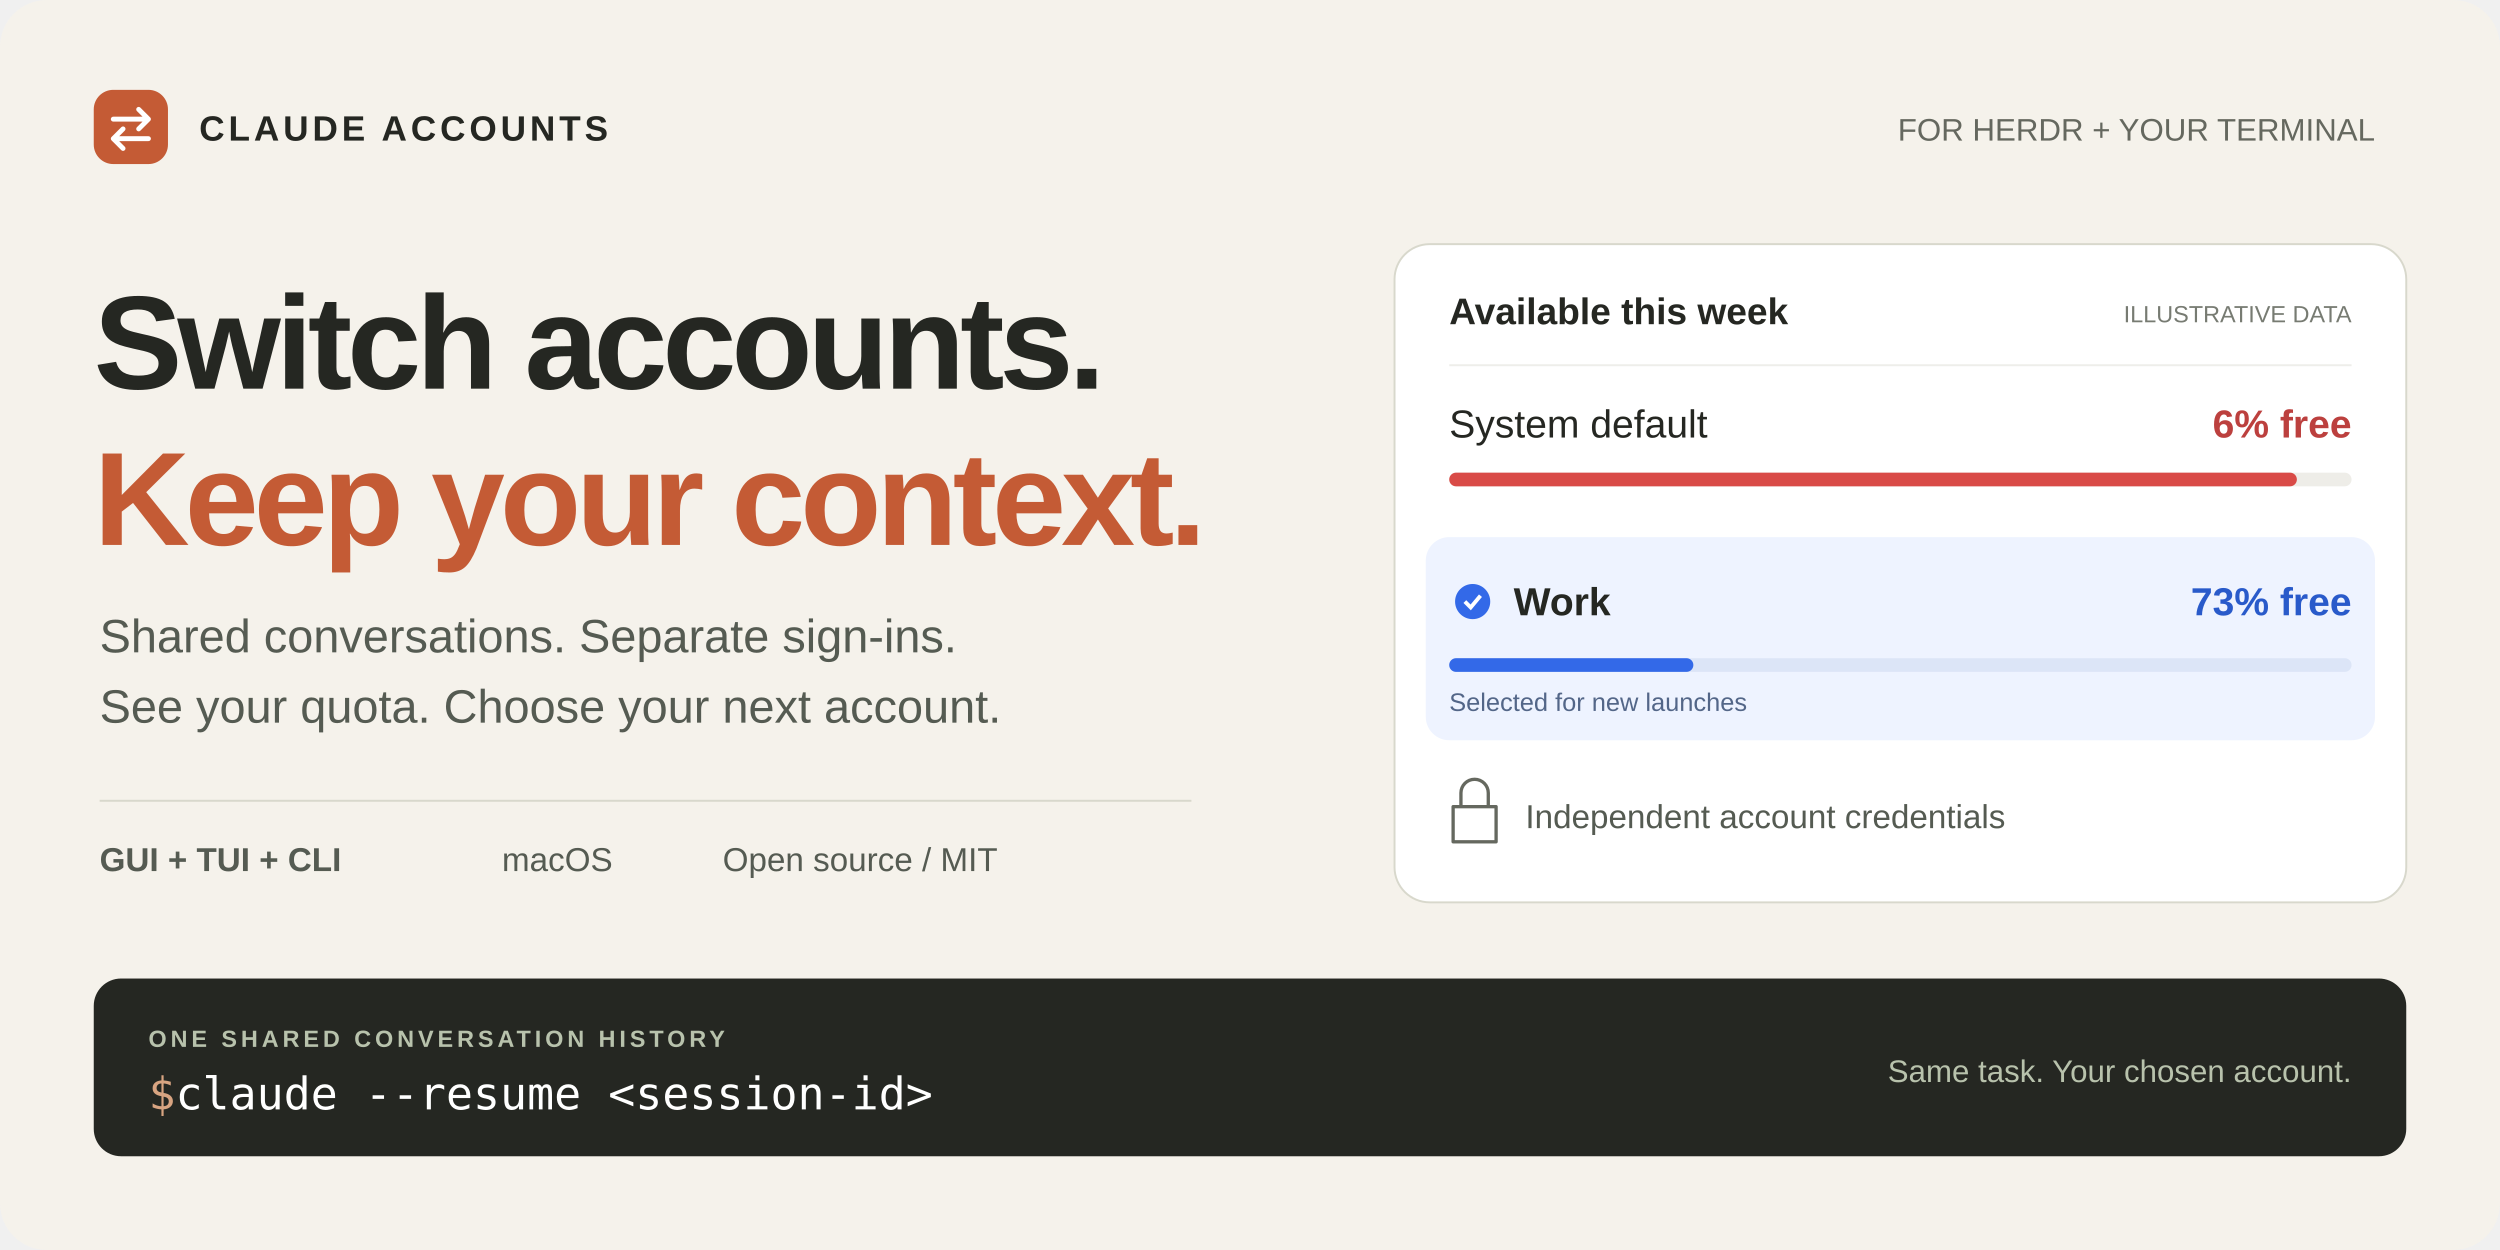
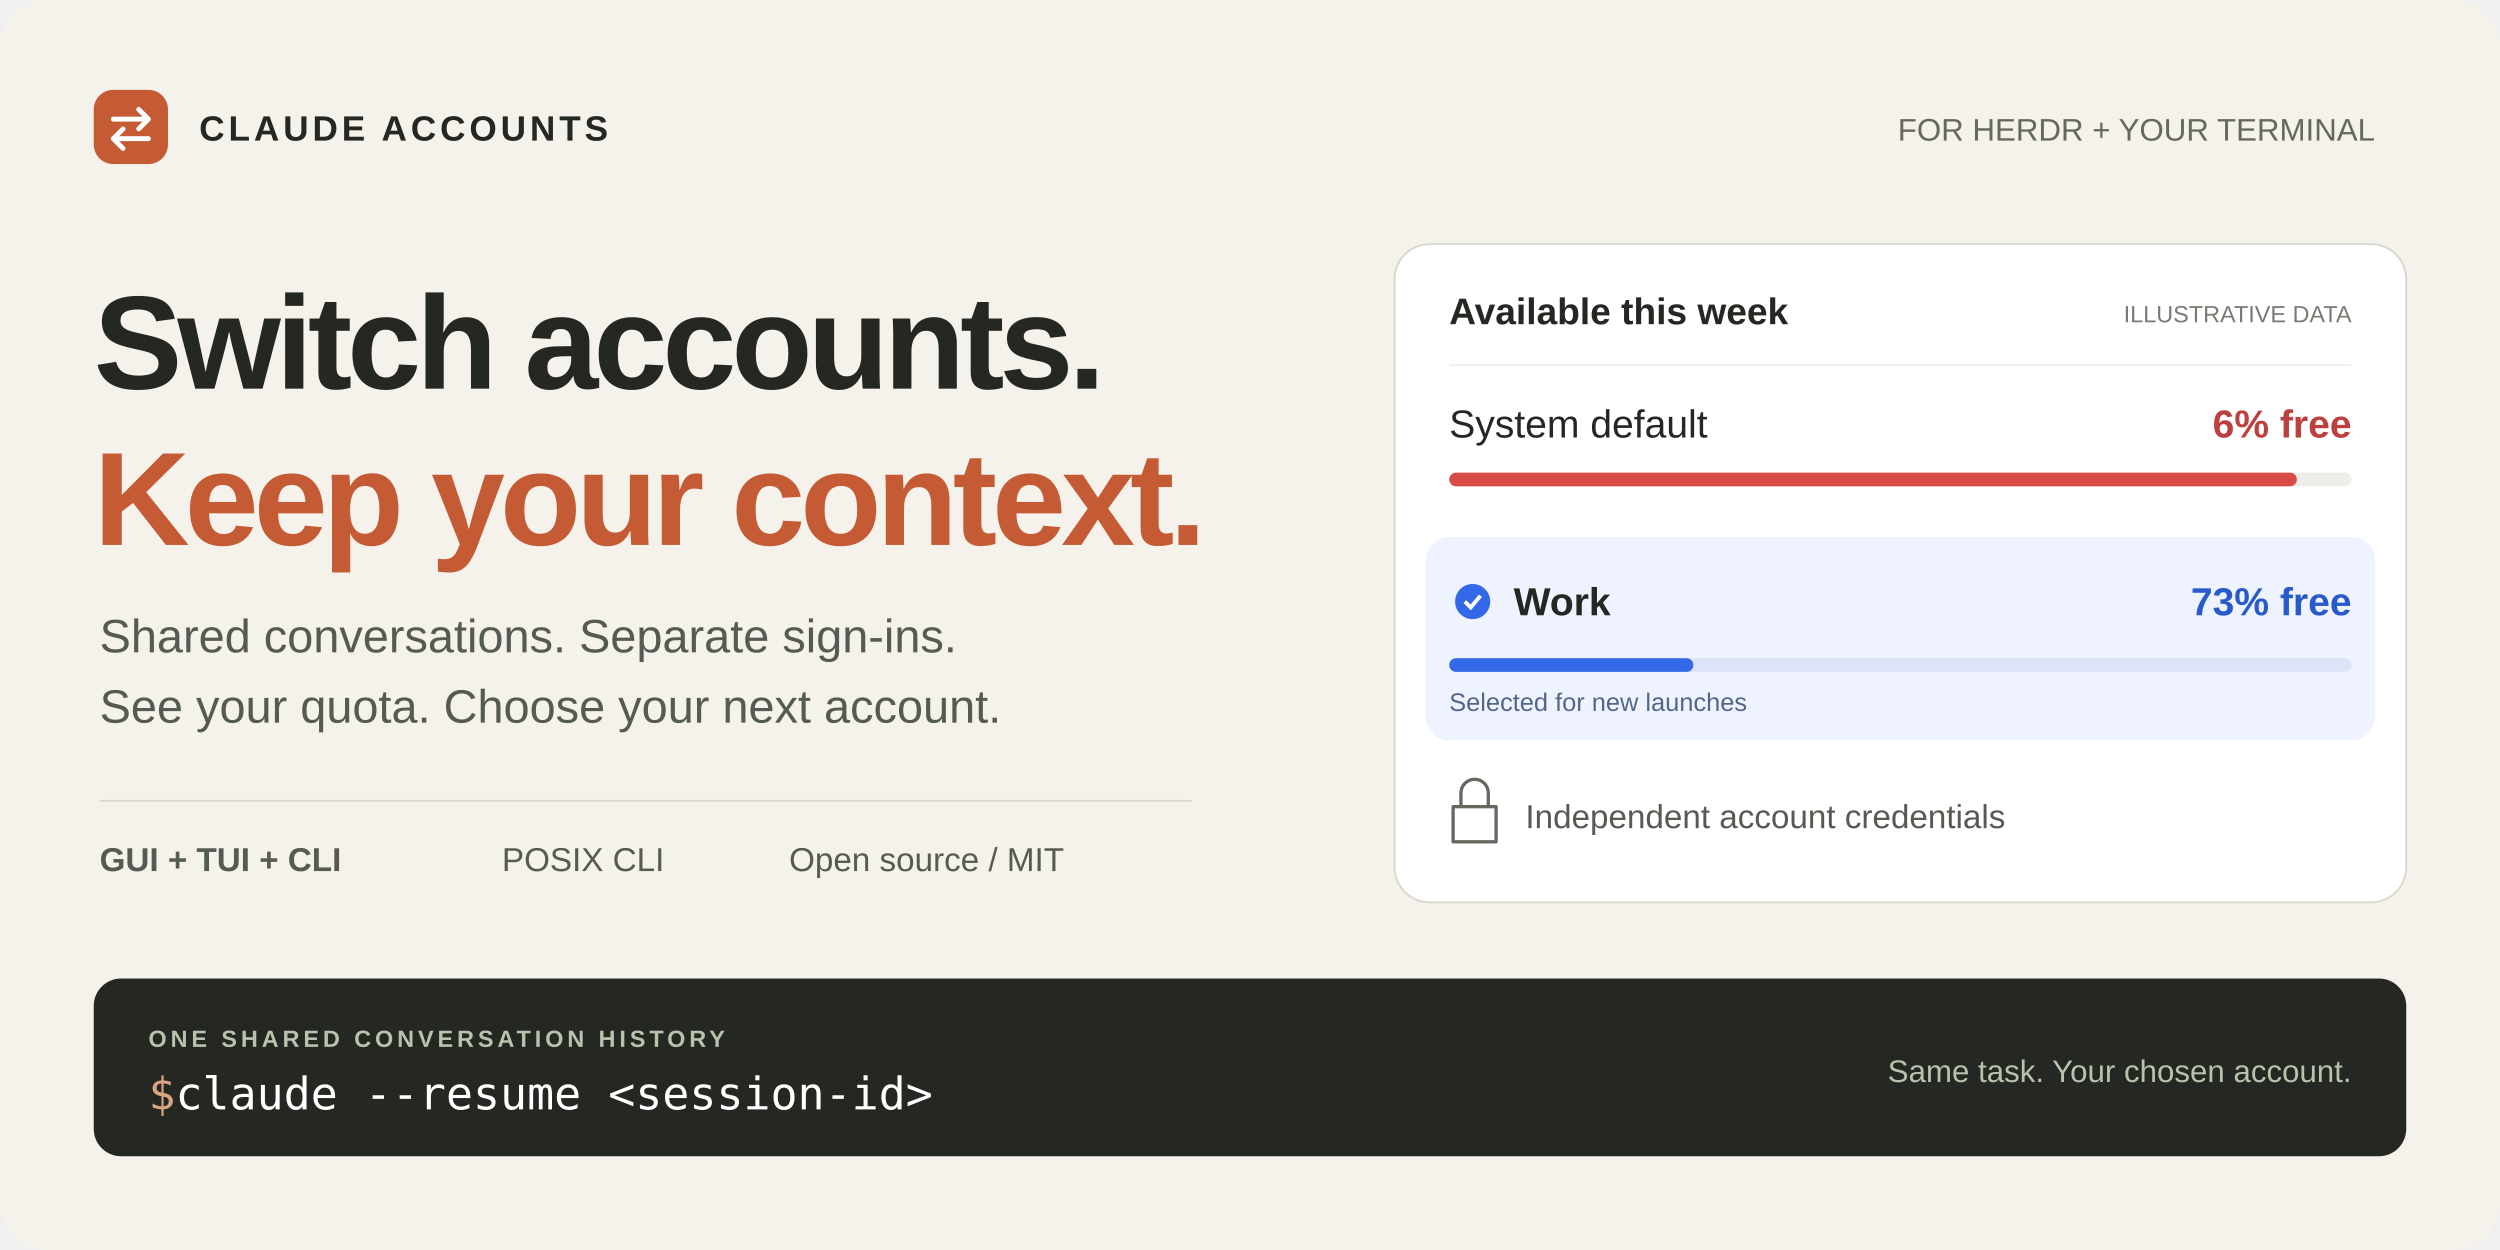
<svg xmlns="http://www.w3.org/2000/svg" width="1280" height="640" viewBox="0 0 1280 640" role="img" aria-labelledby="title desc">
  <rect width="1280" height="640" rx="24" fill="#f5f2eb" />
  <g font-family="Arial, Helvetica, sans-serif">
    <rect x="48" y="46" width="38" height="38" rx="10" fill="#c45b35" />
    <path d="M58 61h18m-5-5 5 5-5 5M76 71H58m5-5-5 5 5 5" fill="none" stroke="#fff" stroke-width="2.5" stroke-linecap="round" stroke-linejoin="round" />
    <text x="102" y="72" font-size="18" font-weight="700" letter-spacing="2" fill="#252722">CLAUDE ACCOUNTS</text>
    <text x="1216" y="72" text-anchor="end" font-size="16" fill="#65685f">FOR HERDR + YOUR TERMINAL</text>
    <text x="48" y="199" font-size="68" font-weight="700" letter-spacing="-2.5" fill="#252722">Switch accounts.</text>
    <text x="48" y="279" font-size="68" font-weight="700" letter-spacing="-2.5" fill="#c45b35">Keep your context.</text>
    <text x="51" y="334" font-size="24" fill="#555b52">Shared conversations. Separate sign-ins.</text>
    <text x="51" y="370" font-size="24" fill="#555b52">See your quota. Choose your next account.</text>
    <line x1="51" y1="410" x2="610" y2="410" stroke="#d8d8cc" />
    <text x="51" y="446" font-size="17" font-weight="700" fill="#555b52">GUI + TUI + CLI</text>
-     <text x="257" y="446" font-size="17" fill="#555b52">macOS</text>
-     <text x="370" y="446" font-size="17" fill="#555b52">Open source / MIT</text>
+     <text x="257" y="446" font-size="17" fill="#555b52">POSIX CLI</text>
+     <text x="404" y="446" font-size="17" fill="#555b52">Open source / MIT</text>
    <rect x="714" y="125" width="518" height="337" rx="18" fill="#ffffff" stroke="#d8d8cc" />
    <text x="742" y="166" font-size="19" font-weight="700" fill="#252722">Available this week</text>
    <text x="1204" y="165" text-anchor="end" font-size="12" fill="#777b72">ILLUSTRATIVE DATA</text>
    <line x1="742" y1="187" x2="1204" y2="187" stroke="#eeeeea" />
    <text x="742" y="224" font-size="20" fill="#252722">System default</text>
    <text x="1204" y="224" text-anchor="end" font-size="20" font-weight="700" fill="#bc403e">6% free</text>
    <rect x="742" y="242" width="462" height="7" rx="3.5" fill="#eeede8" />
    <rect x="742" y="242" width="434" height="7" rx="3.5" fill="#d94b47" />
    <rect x="730" y="275" width="486" height="104" rx="12" fill="#eef3ff" />
    <circle cx="754" cy="308" r="9" fill="#3369e8" />
    <path d="m750 308 3 3 5-6" fill="none" stroke="white" stroke-width="2" />
    <text x="775" y="315" font-size="20" font-weight="700" fill="#252722">Work</text>
    <text x="1204" y="315" text-anchor="end" font-size="20" font-weight="700" fill="#295aca">73% free</text>
    <rect x="742" y="337" width="462" height="7" rx="3.5" fill="#dce5f7" />
    <rect x="742" y="337" width="125" height="7" rx="3.5" fill="#3369e8" />
    <text x="742" y="364" font-size="13" fill="#536688">Selected for new launches</text>
    <path d="M748 413v-7a7 7 0 0 1 14 0v7m-18 0h22v18h-22z" fill="none" stroke="#65685f" stroke-width="1.7" stroke-linejoin="round" />
    <text x="781" y="424" font-size="17" fill="#555b52">Independent account credentials</text>
    <rect x="48" y="501" width="1184" height="91" rx="14" fill="#252722" />
    <text x="76" y="536" font-size="12" font-weight="700" letter-spacing="2" fill="#b8c2ac">ONE SHARED CONVERSATION HISTORY</text>
    <text x="76" y="568" font-family="Menlo, Consolas, monospace" font-size="23" fill="#ffffff">
      <tspan fill="#d8a481">$ </tspan>claude --resume &lt;session-id&gt;</text>
    <text x="1204" y="554" text-anchor="end" font-size="16" fill="#b8c2ac">Same task. Your chosen account.</text>
  </g>
</svg>
